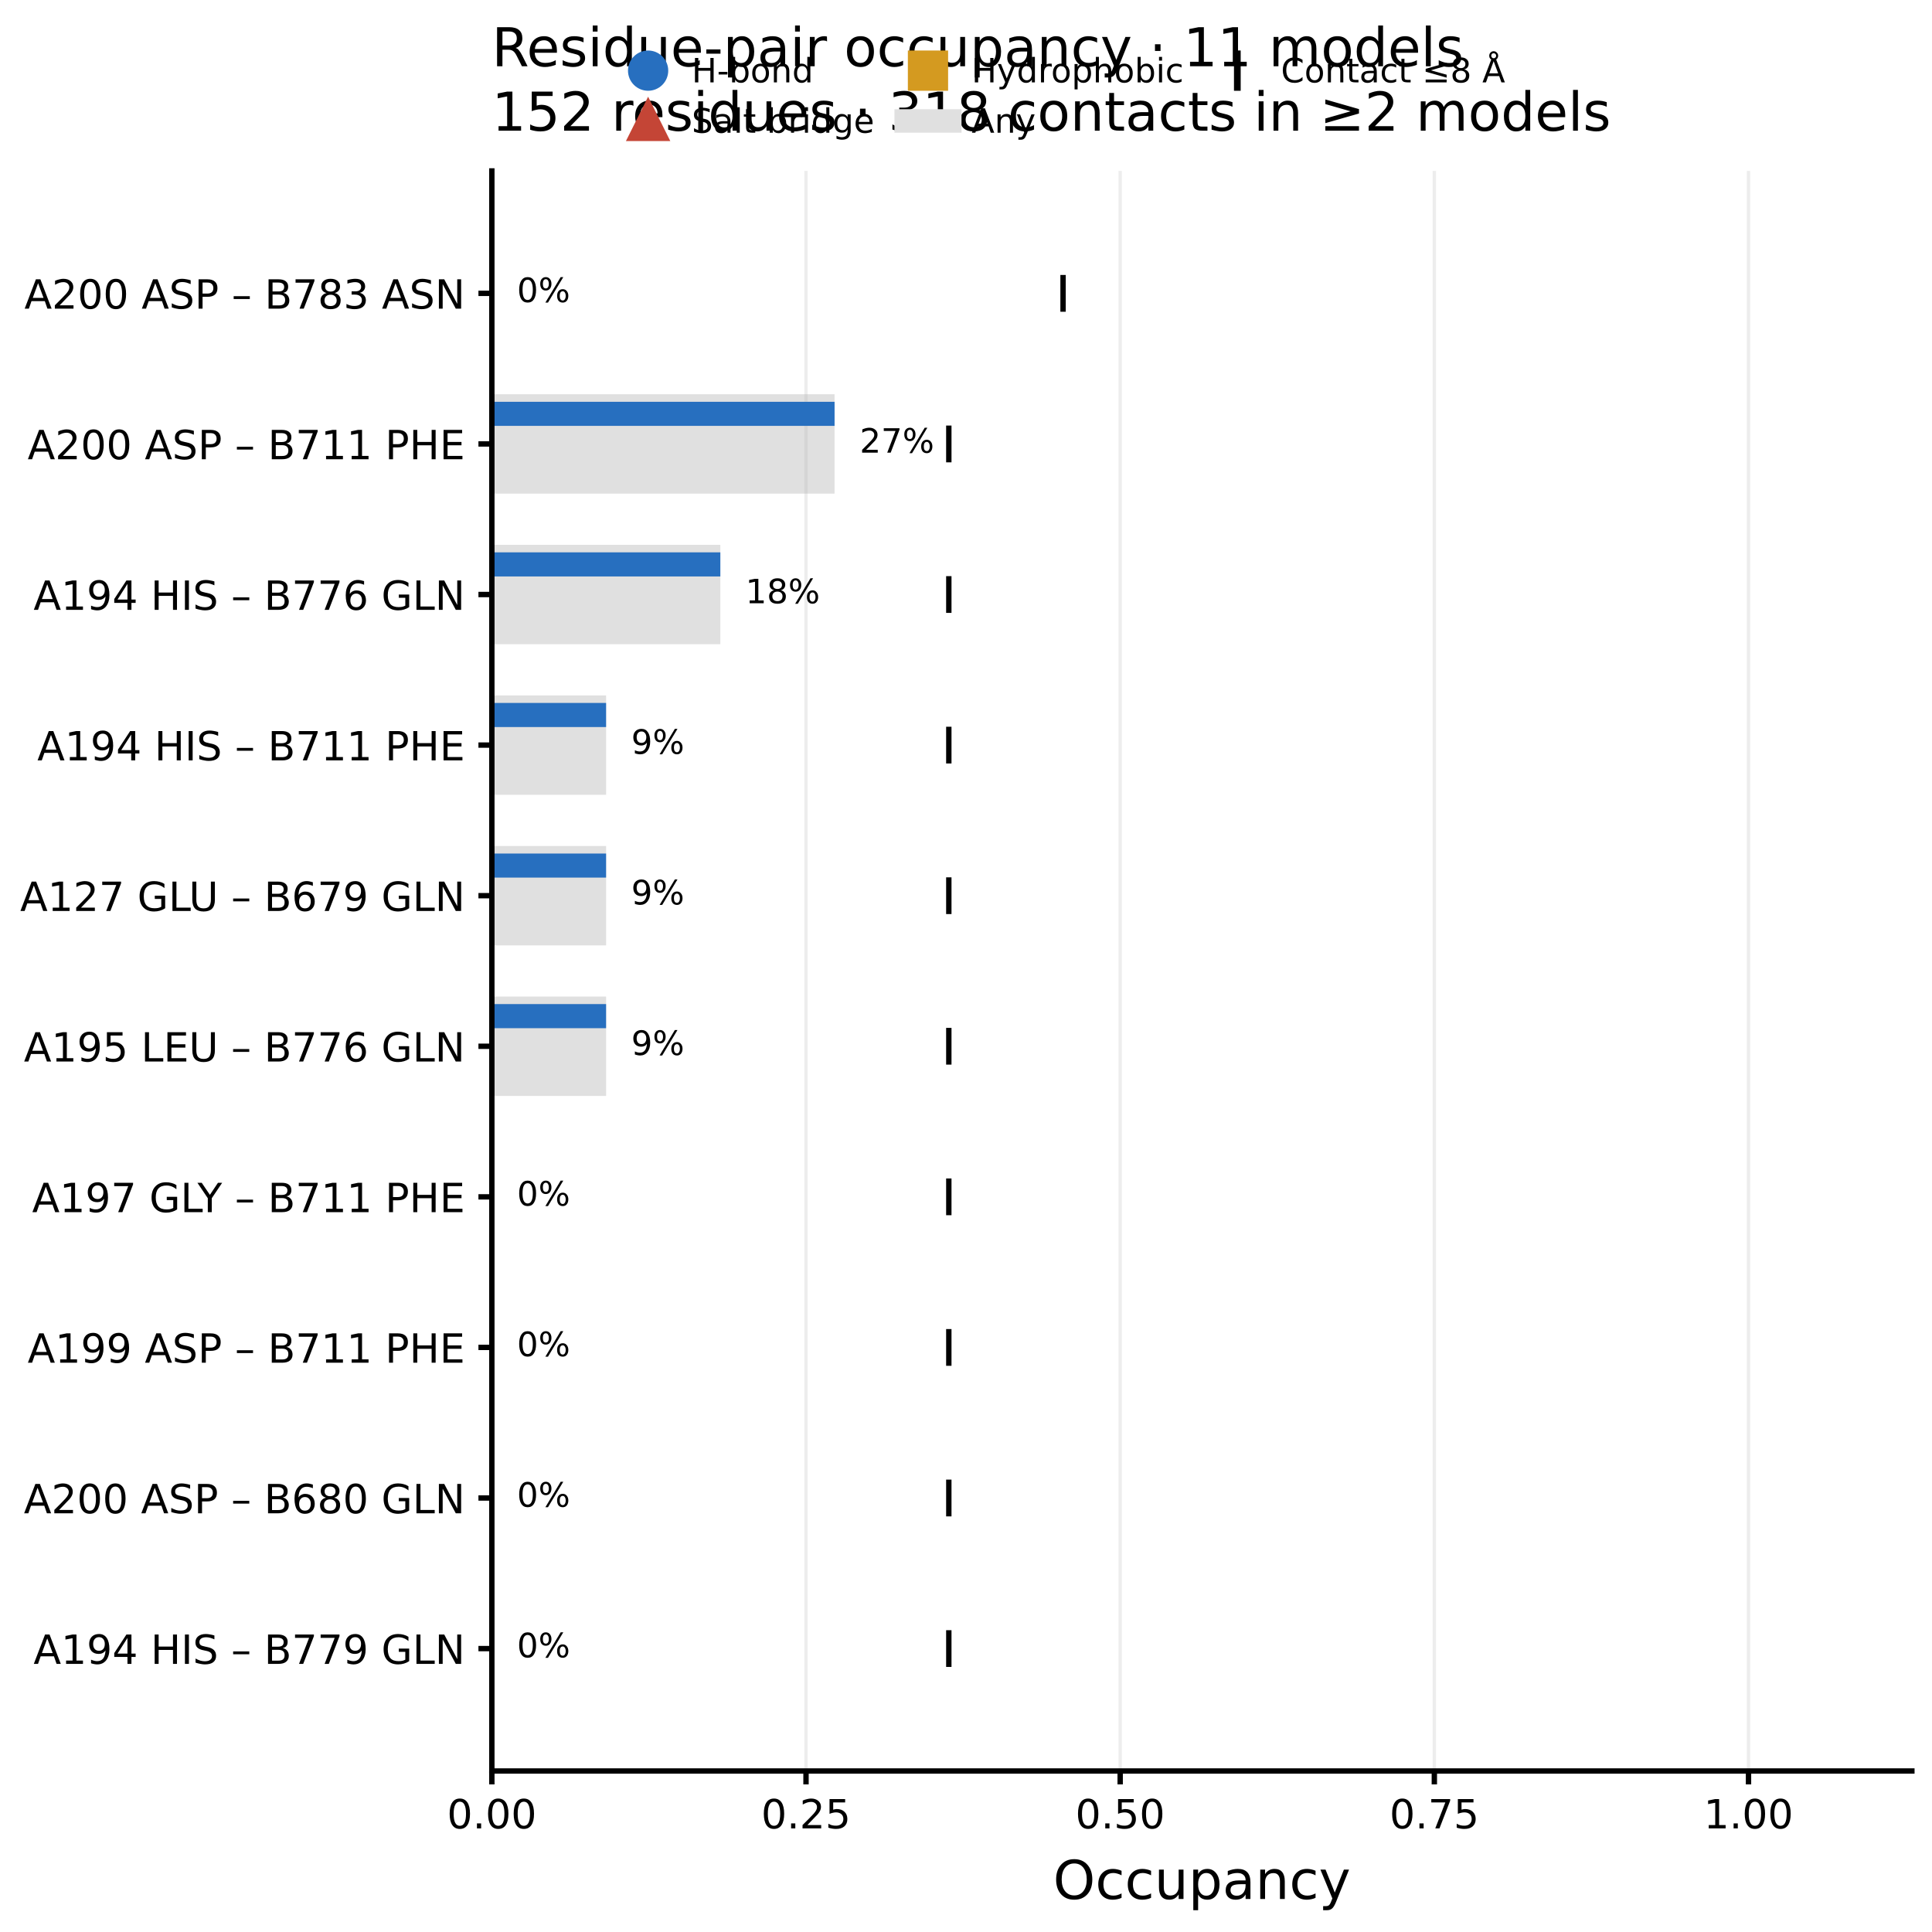
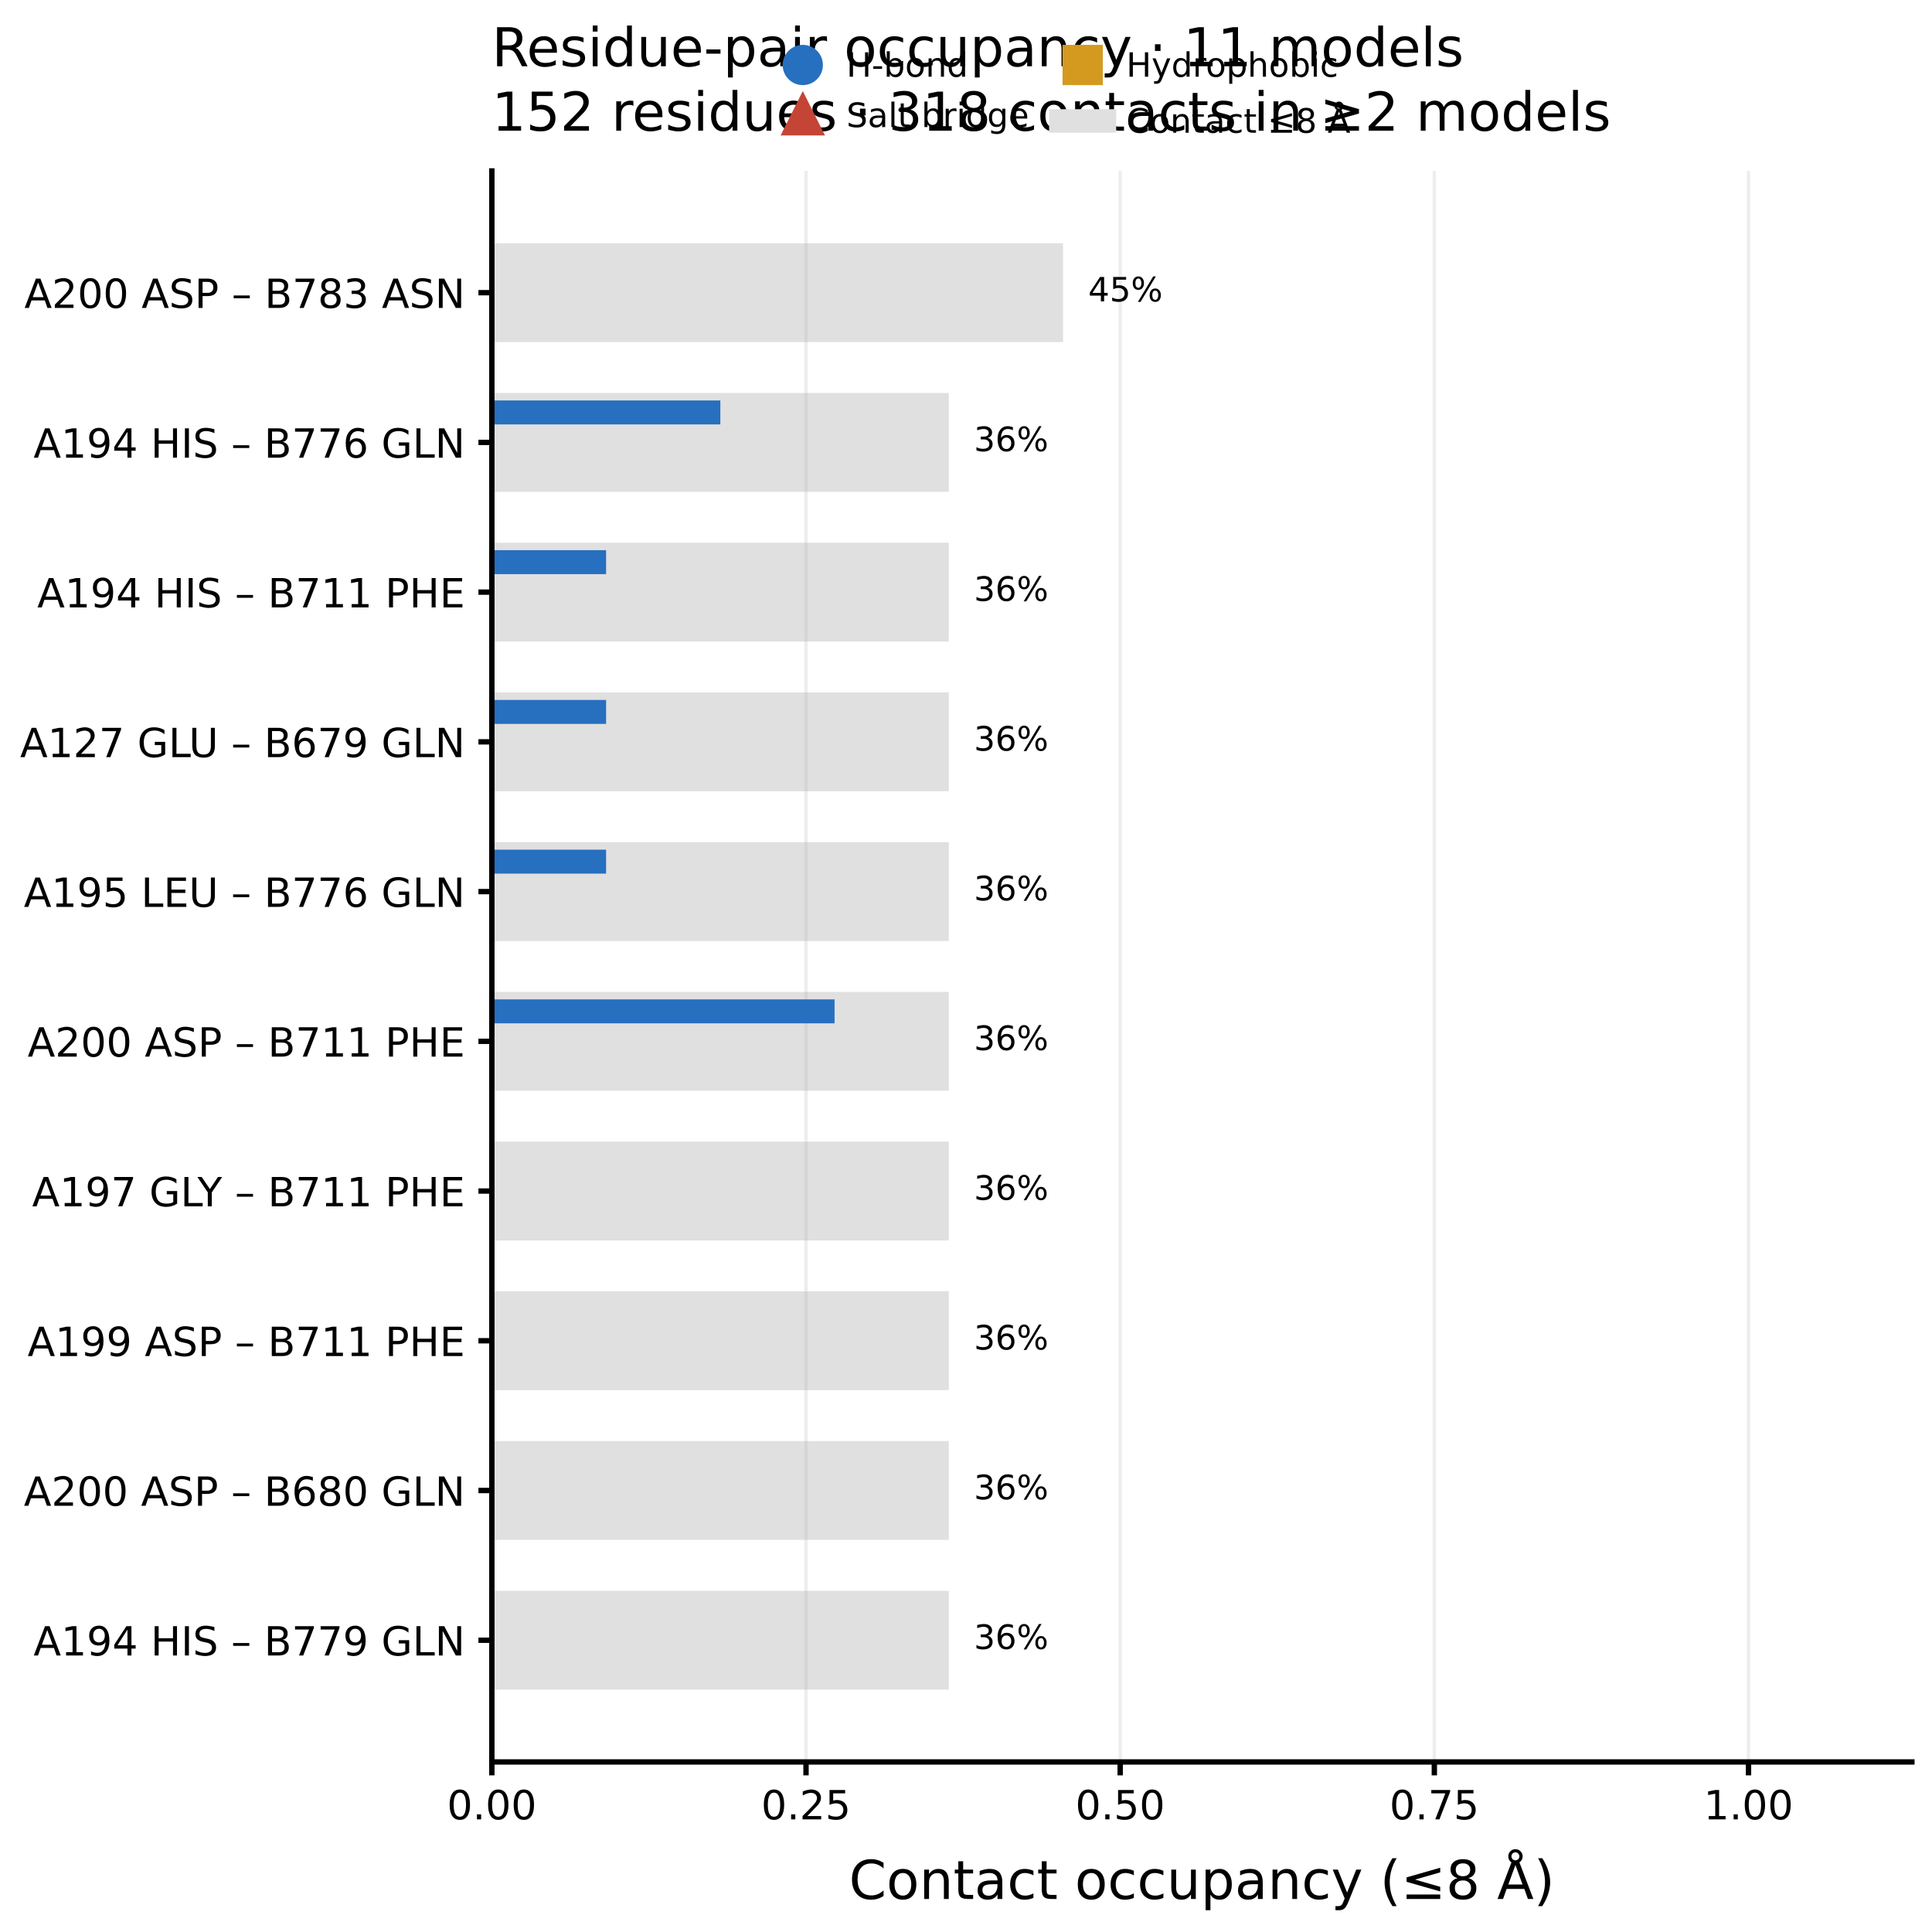
<svg xmlns="http://www.w3.org/2000/svg" xmlns:xlink="http://www.w3.org/1999/xlink" width="288pt" height="288pt" viewBox="0 0 288 288" version="1.1">
  <defs>
    <style type="text/css">*{stroke-linejoin: round; stroke-linecap: butt}</style>
  </defs>
  <g id="figure_1">
    <g id="patch_1">
      <path d="M 0 288  L 288 288  L 288 0  L 0 0  z " style="fill: #ffffff" />
    </g>
    <g id="axes_1">
      <g id="patch_2">
-         <path d="M 73.319 264  L 285 264  L 285 25.482  L 73.319 25.482  z " style="fill: #ffffff" />
+         <path d="M 73.319 262.652  L 285 262.652  L 285 25.482  L 73.319 25.482  z " style="fill: #ffffff" />
      </g>
      <g id="patch_3">
-         <path d="M 73.319 51.138  L 73.319 51.138  L 73.319 36.324  L 73.319 36.324  z " clip-path="url(#p9a4eb789ce)" style="fill: #e0e0e0" />
+         <path d="M 73.319 50.993  L 158.468 50.993  L 158.468 36.262  L 73.319 36.262  z " clip-path="url(#p95dd0f1b17)" style="fill: #e0e0e0" />
      </g>
      <g id="patch_4">
-         <path d="M 73.319 73.585  L 124.408 73.585  L 124.408 58.77  L 73.319 58.77  z " clip-path="url(#p9a4eb789ce)" style="fill: #e0e0e0" />
+         <path d="M 73.319 73.313  L 141.438 73.313  L 141.438 58.582  L 73.319 58.582  z " clip-path="url(#p95dd0f1b17)" style="fill: #e0e0e0" />
      </g>
      <g id="patch_5">
-         <path d="M 73.319 96.032  L 107.379 96.032  L 107.379 81.217  L 73.319 81.217  z " clip-path="url(#p9a4eb789ce)" style="fill: #e0e0e0" />
+         <path d="M 73.319 95.633  L 141.438 95.633  L 141.438 80.902  L 73.319 80.902  z " clip-path="url(#p95dd0f1b17)" style="fill: #e0e0e0" />
      </g>
      <g id="patch_6">
-         <path d="M 73.319 118.478  L 90.349 118.478  L 90.349 103.664  L 73.319 103.664  z " clip-path="url(#p9a4eb789ce)" style="fill: #e0e0e0" />
+         <path d="M 73.319 117.953  L 141.438 117.953  L 141.438 103.222  L 73.319 103.222  z " clip-path="url(#p95dd0f1b17)" style="fill: #e0e0e0" />
      </g>
      <g id="patch_7">
-         <path d="M 73.319 140.925  L 90.349 140.925  L 90.349 126.11  L 73.319 126.11  z " clip-path="url(#p9a4eb789ce)" style="fill: #e0e0e0" />
+         <path d="M 73.319 140.272  L 141.438 140.272  L 141.438 125.541  L 73.319 125.541  z " clip-path="url(#p95dd0f1b17)" style="fill: #e0e0e0" />
      </g>
      <g id="patch_8">
-         <path d="M 73.319 163.372  L 90.349 163.372  L 90.349 148.557  L 73.319 148.557  z " clip-path="url(#p9a4eb789ce)" style="fill: #e0e0e0" />
+         <path d="M 73.319 162.592  L 141.438 162.592  L 141.438 147.861  L 73.319 147.861  z " clip-path="url(#p95dd0f1b17)" style="fill: #e0e0e0" />
      </g>
      <g id="patch_9">
-         <path d="M 73.319 185.818  L 73.319 185.818  L 73.319 171.003  L 73.319 171.003  z " clip-path="url(#p9a4eb789ce)" style="fill: #e0e0e0" />
+         <path d="M 73.319 184.912  L 141.438 184.912  L 141.438 170.181  L 73.319 170.181  z " clip-path="url(#p95dd0f1b17)" style="fill: #e0e0e0" />
      </g>
      <g id="patch_10">
-         <path d="M 73.319 208.265  L 73.319 208.265  L 73.319 193.45  L 73.319 193.45  z " clip-path="url(#p9a4eb789ce)" style="fill: #e0e0e0" />
+         <path d="M 73.319 207.232  L 141.438 207.232  L 141.438 192.501  L 73.319 192.501  z " clip-path="url(#p95dd0f1b17)" style="fill: #e0e0e0" />
      </g>
      <g id="patch_11">
-         <path d="M 73.319 230.711  L 73.319 230.711  L 73.319 215.897  L 73.319 215.897  z " clip-path="url(#p9a4eb789ce)" style="fill: #e0e0e0" />
+         <path d="M 73.319 229.551  L 141.438 229.551  L 141.438 214.82  L 73.319 214.82  z " clip-path="url(#p95dd0f1b17)" style="fill: #e0e0e0" />
      </g>
      <g id="patch_12">
-         <path d="M 73.319 253.158  L 73.319 253.158  L 73.319 238.343  L 73.319 238.343  z " clip-path="url(#p9a4eb789ce)" style="fill: #e0e0e0" />
+         <path d="M 73.319 251.871  L 141.438 251.871  L 141.438 237.14  L 73.319 237.14  z " clip-path="url(#p95dd0f1b17)" style="fill: #e0e0e0" />
      </g>
      <g id="matplotlib.axis_1">
        <g id="xtick_1">
          <g id="line2d_1">
-             <path d="M 73.319 264  L 73.319 25.482  " clip-path="url(#p9a4eb789ce)" style="fill: none; stroke: #b0b0b0; stroke-opacity: 0.22; stroke-width: 0.5; stroke-linecap: square" />
+             <path d="M 73.319 262.652  L 73.319 25.482  " clip-path="url(#p95dd0f1b17)" style="fill: none; stroke: #b0b0b0; stroke-opacity: 0.22; stroke-width: 0.5; stroke-linecap: square" />
          </g>
          <g id="line2d_2">
            <defs>
-               <path id="m8fbc61b881" d="M 0 0  L 0 2  " style="stroke: #000000; stroke-width: 0.8" />
+               <path id="m32a4953b70" d="M 0 0  L 0 2  " style="stroke: #000000; stroke-width: 0.8" />
            </defs>
            <g>
-               <use xlink:href="#m8fbc61b881" x="73.319" y="264" style="stroke: #000000; stroke-width: 0.8" />
+               <use xlink:href="#m32a4953b70" x="73.319" y="262.652" style="stroke: #000000; stroke-width: 0.8" />
            </g>
          </g>
          <g id="text_1">
-             <text style="font-size: 6px; font-family: 'DejaVu Sans', 'Bitstream Vera Sans', 'Computer Modern Sans Serif', 'Lucida Grande', 'Verdana', 'Geneva', 'Lucid', 'Arial', 'Helvetica', 'Avant Garde', sans-serif; text-anchor: middle" x="73.319" y="272.558" transform="rotate(-0 73.31899 272.5584)">0.00</text>
+             <text style="font-size: 6px; font-family: 'DejaVu Sans', 'Bitstream Vera Sans', 'Computer Modern Sans Serif', 'Lucida Grande', 'Verdana', 'Geneva', 'Lucid', 'Arial', 'Helvetica', 'Avant Garde', sans-serif; text-anchor: middle" x="73.319" y="271.21" transform="rotate(-0 73.31899 271.2102)">0.00</text>
          </g>
        </g>
        <g id="xtick_2">
          <g id="line2d_3">
-             <path d="M 120.151 264  L 120.151 25.482  " clip-path="url(#p9a4eb789ce)" style="fill: none; stroke: #b0b0b0; stroke-opacity: 0.22; stroke-width: 0.5; stroke-linecap: square" />
+             <path d="M 120.151 262.652  L 120.151 25.482  " clip-path="url(#p95dd0f1b17)" style="fill: none; stroke: #b0b0b0; stroke-opacity: 0.22; stroke-width: 0.5; stroke-linecap: square" />
          </g>
          <g id="line2d_4">
            <g>
-               <use xlink:href="#m8fbc61b881" x="120.151" y="264" style="stroke: #000000; stroke-width: 0.8" />
+               <use xlink:href="#m32a4953b70" x="120.151" y="262.652" style="stroke: #000000; stroke-width: 0.8" />
            </g>
          </g>
          <g id="text_2">
-             <text style="font-size: 6px; font-family: 'DejaVu Sans', 'Bitstream Vera Sans', 'Computer Modern Sans Serif', 'Lucida Grande', 'Verdana', 'Geneva', 'Lucid', 'Arial', 'Helvetica', 'Avant Garde', sans-serif; text-anchor: middle" x="120.151" y="272.558" transform="rotate(-0 120.151 272.5584)">0.25</text>
+             <text style="font-size: 6px; font-family: 'DejaVu Sans', 'Bitstream Vera Sans', 'Computer Modern Sans Serif', 'Lucida Grande', 'Verdana', 'Geneva', 'Lucid', 'Arial', 'Helvetica', 'Avant Garde', sans-serif; text-anchor: middle" x="120.151" y="271.21" transform="rotate(-0 120.151 271.2102)">0.25</text>
          </g>
        </g>
        <g id="xtick_3">
          <g id="line2d_5">
-             <path d="M 166.983 264  L 166.983 25.482  " clip-path="url(#p9a4eb789ce)" style="fill: none; stroke: #b0b0b0; stroke-opacity: 0.22; stroke-width: 0.5; stroke-linecap: square" />
+             <path d="M 166.983 262.652  L 166.983 25.482  " clip-path="url(#p95dd0f1b17)" style="fill: none; stroke: #b0b0b0; stroke-opacity: 0.22; stroke-width: 0.5; stroke-linecap: square" />
          </g>
          <g id="line2d_6">
            <g>
-               <use xlink:href="#m8fbc61b881" x="166.983" y="264" style="stroke: #000000; stroke-width: 0.8" />
+               <use xlink:href="#m32a4953b70" x="166.983" y="262.652" style="stroke: #000000; stroke-width: 0.8" />
            </g>
          </g>
          <g id="text_3">
-             <text style="font-size: 6px; font-family: 'DejaVu Sans', 'Bitstream Vera Sans', 'Computer Modern Sans Serif', 'Lucida Grande', 'Verdana', 'Geneva', 'Lucid', 'Arial', 'Helvetica', 'Avant Garde', sans-serif; text-anchor: middle" x="166.983" y="272.558" transform="rotate(-0 166.983 272.5584)">0.50</text>
+             <text style="font-size: 6px; font-family: 'DejaVu Sans', 'Bitstream Vera Sans', 'Computer Modern Sans Serif', 'Lucida Grande', 'Verdana', 'Geneva', 'Lucid', 'Arial', 'Helvetica', 'Avant Garde', sans-serif; text-anchor: middle" x="166.983" y="271.21" transform="rotate(-0 166.983 271.2102)">0.50</text>
          </g>
        </g>
        <g id="xtick_4">
          <g id="line2d_7">
-             <path d="M 213.815 264  L 213.815 25.482  " clip-path="url(#p9a4eb789ce)" style="fill: none; stroke: #b0b0b0; stroke-opacity: 0.22; stroke-width: 0.5; stroke-linecap: square" />
+             <path d="M 213.815 262.652  L 213.815 25.482  " clip-path="url(#p95dd0f1b17)" style="fill: none; stroke: #b0b0b0; stroke-opacity: 0.22; stroke-width: 0.5; stroke-linecap: square" />
          </g>
          <g id="line2d_8">
            <g>
-               <use xlink:href="#m8fbc61b881" x="213.815" y="264" style="stroke: #000000; stroke-width: 0.8" />
+               <use xlink:href="#m32a4953b70" x="213.815" y="262.652" style="stroke: #000000; stroke-width: 0.8" />
            </g>
          </g>
          <g id="text_4">
-             <text style="font-size: 6px; font-family: 'DejaVu Sans', 'Bitstream Vera Sans', 'Computer Modern Sans Serif', 'Lucida Grande', 'Verdana', 'Geneva', 'Lucid', 'Arial', 'Helvetica', 'Avant Garde', sans-serif; text-anchor: middle" x="213.815" y="272.558" transform="rotate(-0 213.8151 272.5584)">0.75</text>
+             <text style="font-size: 6px; font-family: 'DejaVu Sans', 'Bitstream Vera Sans', 'Computer Modern Sans Serif', 'Lucida Grande', 'Verdana', 'Geneva', 'Lucid', 'Arial', 'Helvetica', 'Avant Garde', sans-serif; text-anchor: middle" x="213.815" y="271.21" transform="rotate(-0 213.8151 271.2102)">0.75</text>
          </g>
        </g>
        <g id="xtick_5">
          <g id="line2d_9">
-             <path d="M 260.647 264  L 260.647 25.482  " clip-path="url(#p9a4eb789ce)" style="fill: none; stroke: #b0b0b0; stroke-opacity: 0.22; stroke-width: 0.5; stroke-linecap: square" />
+             <path d="M 260.647 262.652  L 260.647 25.482  " clip-path="url(#p95dd0f1b17)" style="fill: none; stroke: #b0b0b0; stroke-opacity: 0.22; stroke-width: 0.5; stroke-linecap: square" />
          </g>
          <g id="line2d_10">
            <g>
-               <use xlink:href="#m8fbc61b881" x="260.647" y="264" style="stroke: #000000; stroke-width: 0.8" />
+               <use xlink:href="#m32a4953b70" x="260.647" y="262.652" style="stroke: #000000; stroke-width: 0.8" />
            </g>
          </g>
          <g id="text_5">
-             <text style="font-size: 6px; font-family: 'DejaVu Sans', 'Bitstream Vera Sans', 'Computer Modern Sans Serif', 'Lucida Grande', 'Verdana', 'Geneva', 'Lucid', 'Arial', 'Helvetica', 'Avant Garde', sans-serif; text-anchor: middle" x="260.647" y="272.558" transform="rotate(-0 260.6471 272.5584)">1.00</text>
+             <text style="font-size: 6px; font-family: 'DejaVu Sans', 'Bitstream Vera Sans', 'Computer Modern Sans Serif', 'Lucida Grande', 'Verdana', 'Geneva', 'Lucid', 'Arial', 'Helvetica', 'Avant Garde', sans-serif; text-anchor: middle" x="260.647" y="271.21" transform="rotate(-0 260.6471 271.2102)">1.00</text>
          </g>
        </g>
        <g id="text_6">
-           <text style="font-size: 8px; font-family: 'DejaVu Sans', 'Bitstream Vera Sans', 'Computer Modern Sans Serif', 'Lucida Grande', 'Verdana', 'Geneva', 'Lucid', 'Arial', 'Helvetica', 'Avant Garde', sans-serif; text-anchor: middle" x="179.159" y="283.078" transform="rotate(-0 179.1594 283.0779)">Occupancy</text>
+           <text style="font-size: 8px; font-family: 'DejaVu Sans', 'Bitstream Vera Sans', 'Computer Modern Sans Serif', 'Lucida Grande', 'Verdana', 'Geneva', 'Lucid', 'Arial', 'Helvetica', 'Avant Garde', sans-serif; text-anchor: middle" x="179.159" y="283.078" transform="rotate(-0 179.1594 283.0779)">Contact occupancy (≤8 Å)</text>
        </g>
      </g>
      <g id="matplotlib.axis_2">
        <g id="ytick_1">
          <g id="line2d_11">
            <defs>
-               <path id="mbfbb982f27" d="M 0 0  L -2 0  " style="stroke: #000000; stroke-width: 0.8" />
+               <path id="m785c0ede48" d="M 0 0  L -2 0  " style="stroke: #000000; stroke-width: 0.8" />
            </defs>
            <g>
-               <use xlink:href="#mbfbb982f27" x="73.319" y="43.731" style="stroke: #000000; stroke-width: 0.8" />
+               <use xlink:href="#m785c0ede48" x="73.319" y="43.628" style="stroke: #000000; stroke-width: 0.8" />
            </g>
          </g>
          <g id="text_7">
-             <text style="font-size: 6px; font-family: 'DejaVu Sans', 'Bitstream Vera Sans', 'Computer Modern Sans Serif', 'Lucida Grande', 'Verdana', 'Geneva', 'Lucid', 'Arial', 'Helvetica', 'Avant Garde', sans-serif; text-anchor: end" x="69.319" y="46.01" transform="rotate(-0 69.31899 46.01036)">A200 ASP – B783 ASN</text>
+             <text style="font-size: 6px; font-family: 'DejaVu Sans', 'Bitstream Vera Sans', 'Computer Modern Sans Serif', 'Lucida Grande', 'Verdana', 'Geneva', 'Lucid', 'Arial', 'Helvetica', 'Avant Garde', sans-serif; text-anchor: end" x="69.319" y="45.907" transform="rotate(-0 69.31899 45.90721)">A200 ASP – B783 ASN</text>
          </g>
        </g>
        <g id="ytick_2">
          <g id="line2d_12">
            <g>
-               <use xlink:href="#mbfbb982f27" x="73.319" y="66.178" style="stroke: #000000; stroke-width: 0.8" />
+               <use xlink:href="#m785c0ede48" x="73.319" y="65.948" style="stroke: #000000; stroke-width: 0.8" />
            </g>
          </g>
          <g id="text_8">
-             <text style="font-size: 6px; font-family: 'DejaVu Sans', 'Bitstream Vera Sans', 'Computer Modern Sans Serif', 'Lucida Grande', 'Verdana', 'Geneva', 'Lucid', 'Arial', 'Helvetica', 'Avant Garde', sans-serif; text-anchor: end" x="69.319" y="68.457" transform="rotate(-0 69.31899 68.45698)">A200 ASP – B711 PHE</text>
+             <text style="font-size: 6px; font-family: 'DejaVu Sans', 'Bitstream Vera Sans', 'Computer Modern Sans Serif', 'Lucida Grande', 'Verdana', 'Geneva', 'Lucid', 'Arial', 'Helvetica', 'Avant Garde', sans-serif; text-anchor: end" x="69.319" y="68.227" transform="rotate(-0 69.31899 68.22697)">A194 HIS – B776 GLN</text>
          </g>
        </g>
        <g id="ytick_3">
          <g id="line2d_13">
            <g>
-               <use xlink:href="#mbfbb982f27" x="73.319" y="88.624" style="stroke: #000000; stroke-width: 0.8" />
+               <use xlink:href="#m785c0ede48" x="73.319" y="88.267" style="stroke: #000000; stroke-width: 0.8" />
            </g>
          </g>
          <g id="text_9">
-             <text style="font-size: 6px; font-family: 'DejaVu Sans', 'Bitstream Vera Sans', 'Computer Modern Sans Serif', 'Lucida Grande', 'Verdana', 'Geneva', 'Lucid', 'Arial', 'Helvetica', 'Avant Garde', sans-serif; text-anchor: end" x="69.319" y="90.904" transform="rotate(-0 69.31899 90.9036)">A194 HIS – B776 GLN</text>
+             <text style="font-size: 6px; font-family: 'DejaVu Sans', 'Bitstream Vera Sans', 'Computer Modern Sans Serif', 'Lucida Grande', 'Verdana', 'Geneva', 'Lucid', 'Arial', 'Helvetica', 'Avant Garde', sans-serif; text-anchor: end" x="69.319" y="90.547" transform="rotate(-0 69.31899 90.54672)">A194 HIS – B711 PHE</text>
          </g>
        </g>
        <g id="ytick_4">
          <g id="line2d_14">
            <g>
-               <use xlink:href="#mbfbb982f27" x="73.319" y="111.071" style="stroke: #000000; stroke-width: 0.8" />
+               <use xlink:href="#m785c0ede48" x="73.319" y="110.587" style="stroke: #000000; stroke-width: 0.8" />
            </g>
          </g>
          <g id="text_10">
-             <text style="font-size: 6px; font-family: 'DejaVu Sans', 'Bitstream Vera Sans', 'Computer Modern Sans Serif', 'Lucida Grande', 'Verdana', 'Geneva', 'Lucid', 'Arial', 'Helvetica', 'Avant Garde', sans-serif; text-anchor: end" x="69.319" y="113.35" transform="rotate(-0 69.31899 113.3502)">A194 HIS – B711 PHE</text>
+             <text style="font-size: 6px; font-family: 'DejaVu Sans', 'Bitstream Vera Sans', 'Computer Modern Sans Serif', 'Lucida Grande', 'Verdana', 'Geneva', 'Lucid', 'Arial', 'Helvetica', 'Avant Garde', sans-serif; text-anchor: end" x="69.319" y="112.866" transform="rotate(-0 69.31899 112.8665)">A127 GLU – B679 GLN</text>
          </g>
        </g>
        <g id="ytick_5">
          <g id="line2d_15">
            <g>
-               <use xlink:href="#mbfbb982f27" x="73.319" y="133.518" style="stroke: #000000; stroke-width: 0.8" />
+               <use xlink:href="#m785c0ede48" x="73.319" y="132.907" style="stroke: #000000; stroke-width: 0.8" />
            </g>
          </g>
          <g id="text_11">
-             <text style="font-size: 6px; font-family: 'DejaVu Sans', 'Bitstream Vera Sans', 'Computer Modern Sans Serif', 'Lucida Grande', 'Verdana', 'Geneva', 'Lucid', 'Arial', 'Helvetica', 'Avant Garde', sans-serif; text-anchor: end" x="69.319" y="135.797" transform="rotate(-0 69.31899 135.7968)">A127 GLU – B679 GLN</text>
+             <text style="font-size: 6px; font-family: 'DejaVu Sans', 'Bitstream Vera Sans', 'Computer Modern Sans Serif', 'Lucida Grande', 'Verdana', 'Geneva', 'Lucid', 'Arial', 'Helvetica', 'Avant Garde', sans-serif; text-anchor: end" x="69.319" y="135.186" transform="rotate(-0 69.31899 135.1862)">A195 LEU – B776 GLN</text>
          </g>
        </g>
        <g id="ytick_6">
          <g id="line2d_16">
            <g>
-               <use xlink:href="#mbfbb982f27" x="73.319" y="155.964" style="stroke: #000000; stroke-width: 0.8" />
+               <use xlink:href="#m785c0ede48" x="73.319" y="155.227" style="stroke: #000000; stroke-width: 0.8" />
            </g>
          </g>
          <g id="text_12">
-             <text style="font-size: 6px; font-family: 'DejaVu Sans', 'Bitstream Vera Sans', 'Computer Modern Sans Serif', 'Lucida Grande', 'Verdana', 'Geneva', 'Lucid', 'Arial', 'Helvetica', 'Avant Garde', sans-serif; text-anchor: end" x="69.319" y="158.243" transform="rotate(-0 69.31899 158.2435)">A195 LEU – B776 GLN</text>
+             <text style="font-size: 6px; font-family: 'DejaVu Sans', 'Bitstream Vera Sans', 'Computer Modern Sans Serif', 'Lucida Grande', 'Verdana', 'Geneva', 'Lucid', 'Arial', 'Helvetica', 'Avant Garde', sans-serif; text-anchor: end" x="69.319" y="157.506" transform="rotate(-0 69.31899 157.506)">A200 ASP – B711 PHE</text>
          </g>
        </g>
        <g id="ytick_7">
          <g id="line2d_17">
            <g>
-               <use xlink:href="#mbfbb982f27" x="73.319" y="178.411" style="stroke: #000000; stroke-width: 0.8" />
+               <use xlink:href="#m785c0ede48" x="73.319" y="177.546" style="stroke: #000000; stroke-width: 0.8" />
            </g>
          </g>
          <g id="text_13">
-             <text style="font-size: 6px; font-family: 'DejaVu Sans', 'Bitstream Vera Sans', 'Computer Modern Sans Serif', 'Lucida Grande', 'Verdana', 'Geneva', 'Lucid', 'Arial', 'Helvetica', 'Avant Garde', sans-serif; text-anchor: end" x="69.319" y="180.69" transform="rotate(-0 69.31899 180.6901)">A197 GLY – B711 PHE</text>
+             <text style="font-size: 6px; font-family: 'DejaVu Sans', 'Bitstream Vera Sans', 'Computer Modern Sans Serif', 'Lucida Grande', 'Verdana', 'Geneva', 'Lucid', 'Arial', 'Helvetica', 'Avant Garde', sans-serif; text-anchor: end" x="69.319" y="179.826" transform="rotate(-0 69.31899 179.8257)">A197 GLY – B711 PHE</text>
          </g>
        </g>
        <g id="ytick_8">
          <g id="line2d_18">
            <g>
-               <use xlink:href="#mbfbb982f27" x="73.319" y="200.857" style="stroke: #000000; stroke-width: 0.8" />
+               <use xlink:href="#m785c0ede48" x="73.319" y="199.866" style="stroke: #000000; stroke-width: 0.8" />
            </g>
          </g>
          <g id="text_14">
-             <text style="font-size: 6px; font-family: 'DejaVu Sans', 'Bitstream Vera Sans', 'Computer Modern Sans Serif', 'Lucida Grande', 'Verdana', 'Geneva', 'Lucid', 'Arial', 'Helvetica', 'Avant Garde', sans-serif; text-anchor: end" x="69.319" y="203.137" transform="rotate(-0 69.31899 203.1367)">A199 ASP – B711 PHE</text>
+             <text style="font-size: 6px; font-family: 'DejaVu Sans', 'Bitstream Vera Sans', 'Computer Modern Sans Serif', 'Lucida Grande', 'Verdana', 'Geneva', 'Lucid', 'Arial', 'Helvetica', 'Avant Garde', sans-serif; text-anchor: end" x="69.319" y="202.145" transform="rotate(-0 69.31899 202.1455)">A199 ASP – B711 PHE</text>
          </g>
        </g>
        <g id="ytick_9">
          <g id="line2d_19">
            <g>
-               <use xlink:href="#mbfbb982f27" x="73.319" y="223.304" style="stroke: #000000; stroke-width: 0.8" />
+               <use xlink:href="#m785c0ede48" x="73.319" y="222.186" style="stroke: #000000; stroke-width: 0.8" />
            </g>
          </g>
          <g id="text_15">
-             <text style="font-size: 6px; font-family: 'DejaVu Sans', 'Bitstream Vera Sans', 'Computer Modern Sans Serif', 'Lucida Grande', 'Verdana', 'Geneva', 'Lucid', 'Arial', 'Helvetica', 'Avant Garde', sans-serif; text-anchor: end" x="69.319" y="225.583" transform="rotate(-0 69.31899 225.5833)">A200 ASP – B680 GLN</text>
+             <text style="font-size: 6px; font-family: 'DejaVu Sans', 'Bitstream Vera Sans', 'Computer Modern Sans Serif', 'Lucida Grande', 'Verdana', 'Geneva', 'Lucid', 'Arial', 'Helvetica', 'Avant Garde', sans-serif; text-anchor: end" x="69.319" y="224.465" transform="rotate(-0 69.31899 224.4652)">A200 ASP – B680 GLN</text>
          </g>
        </g>
        <g id="ytick_10">
          <g id="line2d_20">
            <g>
-               <use xlink:href="#mbfbb982f27" x="73.319" y="245.751" style="stroke: #000000; stroke-width: 0.8" />
+               <use xlink:href="#m785c0ede48" x="73.319" y="244.506" style="stroke: #000000; stroke-width: 0.8" />
            </g>
          </g>
          <g id="text_16">
-             <text style="font-size: 6px; font-family: 'DejaVu Sans', 'Bitstream Vera Sans', 'Computer Modern Sans Serif', 'Lucida Grande', 'Verdana', 'Geneva', 'Lucid', 'Arial', 'Helvetica', 'Avant Garde', sans-serif; text-anchor: end" x="69.319" y="248.03" transform="rotate(-0 69.31899 248.03)">A194 HIS – B779 GLN</text>
+             <text style="font-size: 6px; font-family: 'DejaVu Sans', 'Bitstream Vera Sans', 'Computer Modern Sans Serif', 'Lucida Grande', 'Verdana', 'Geneva', 'Lucid', 'Arial', 'Helvetica', 'Avant Garde', sans-serif; text-anchor: end" x="69.319" y="246.785" transform="rotate(-0 69.31899 246.785)">A194 HIS – B779 GLN</text>
          </g>
        </g>
      </g>
      <g id="patch_13">
-         <path d="M 73.319 63.484  L 124.408 63.484  L 124.408 59.893  L 73.319 59.893  z " clip-path="url(#p9a4eb789ce)" style="fill: #276fbf" />
+         <path d="M 73.319 63.269  L 107.379 63.269  L 107.379 59.698  L 73.319 59.698  z " clip-path="url(#p95dd0f1b17)" style="fill: #276fbf" />
      </g>
      <g id="patch_14">
-         <path d="M 73.319 85.931  L 107.379 85.931  L 107.379 82.339  L 73.319 82.339  z " clip-path="url(#p9a4eb789ce)" style="fill: #276fbf" />
+         <path d="M 73.319 85.589  L 90.349 85.589  L 90.349 82.018  L 73.319 82.018  z " clip-path="url(#p95dd0f1b17)" style="fill: #276fbf" />
      </g>
      <g id="patch_15">
-         <path d="M 73.319 108.377  L 90.349 108.377  L 90.349 104.786  L 73.319 104.786  z " clip-path="url(#p9a4eb789ce)" style="fill: #276fbf" />
+         <path d="M 73.319 107.909  L 90.349 107.909  L 90.349 104.338  L 73.319 104.338  z " clip-path="url(#p95dd0f1b17)" style="fill: #276fbf" />
      </g>
      <g id="patch_16">
-         <path d="M 73.319 130.824  L 90.349 130.824  L 90.349 127.232  L 73.319 127.232  z " clip-path="url(#p9a4eb789ce)" style="fill: #276fbf" />
+         <path d="M 73.319 130.229  L 90.349 130.229  L 90.349 126.657  L 73.319 126.657  z " clip-path="url(#p95dd0f1b17)" style="fill: #276fbf" />
      </g>
      <g id="patch_17">
-         <path d="M 73.319 153.271  L 90.349 153.271  L 90.349 149.679  L 73.319 149.679  z " clip-path="url(#p9a4eb789ce)" style="fill: #276fbf" />
+         <path d="M 73.319 152.548  L 124.408 152.548  L 124.408 148.977  L 73.319 148.977  z " clip-path="url(#p95dd0f1b17)" style="fill: #276fbf" />
      </g>
      <g id="patch_18">
-         <path d="M 73.319 264  L 73.319 25.482  " style="fill: none; stroke: #000000; stroke-width: 0.8; stroke-linejoin: miter; stroke-linecap: square" />
+         <path d="M 73.319 262.652  L 73.319 25.482  " style="fill: none; stroke: #000000; stroke-width: 0.8; stroke-linejoin: miter; stroke-linecap: square" />
      </g>
      <g id="patch_19">
-         <path d="M 73.319 264  L 285 264  " style="fill: none; stroke: #000000; stroke-width: 0.8; stroke-linejoin: miter; stroke-linecap: square" />
-       </g>
-       <g id="PathCollection_1">
-         <defs>
-           <path id="m6f9758964a" d="M 0 2.739  L 0 -2.739  " style="stroke: #000000; stroke-width: 0.8" />
-         </defs>
-         <g clip-path="url(#p9a4eb789ce)">
-           <use xlink:href="#m6f9758964a" x="158.468" y="43.731" style="stroke: #000000; stroke-width: 0.8" />
-         </g>
+         <path d="M 73.319 262.652  L 285 262.652  " style="fill: none; stroke: #000000; stroke-width: 0.8; stroke-linejoin: miter; stroke-linecap: square" />
      </g>
      <g id="text_17">
-         <text style="font-size: 5px; font-family: 'DejaVu Sans', 'Bitstream Vera Sans', 'Computer Modern Sans Serif', 'Lucida Grande', 'Verdana', 'Geneva', 'Lucid', 'Arial', 'Helvetica', 'Avant Garde', sans-serif; text-anchor: start" x="77.066" y="45.03" transform="rotate(-0 77.06555 45.02989)">0%</text>
-       </g>
-       <g id="PathCollection_2">
-         <g clip-path="url(#p9a4eb789ce)">
-           <use xlink:href="#m6f9758964a" x="141.438" y="66.178" style="stroke: #000000; stroke-width: 0.8" />
-         </g>
+         <text style="font-size: 5px; font-family: 'DejaVu Sans', 'Bitstream Vera Sans', 'Computer Modern Sans Serif', 'Lucida Grande', 'Verdana', 'Geneva', 'Lucid', 'Arial', 'Helvetica', 'Avant Garde', sans-serif; text-anchor: start" x="162.215" y="44.927" transform="rotate(-0 162.2147 44.92674)">45%</text>
      </g>
      <g id="text_18">
-         <text style="font-size: 5px; font-family: 'DejaVu Sans', 'Bitstream Vera Sans', 'Computer Modern Sans Serif', 'Lucida Grande', 'Verdana', 'Geneva', 'Lucid', 'Arial', 'Helvetica', 'Avant Garde', sans-serif; text-anchor: start" x="128.155" y="67.477" transform="rotate(-0 128.155 67.47651)">27%</text>
-       </g>
-       <g id="PathCollection_3">
-         <g clip-path="url(#p9a4eb789ce)">
-           <use xlink:href="#m6f9758964a" x="141.438" y="88.624" style="stroke: #000000; stroke-width: 0.8" />
-         </g>
+         <text style="font-size: 5px; font-family: 'DejaVu Sans', 'Bitstream Vera Sans', 'Computer Modern Sans Serif', 'Lucida Grande', 'Verdana', 'Geneva', 'Lucid', 'Arial', 'Helvetica', 'Avant Garde', sans-serif; text-anchor: start" x="145.185" y="67.246" transform="rotate(-0 145.1849 67.2465)">36%</text>
      </g>
      <g id="text_19">
-         <text style="font-size: 5px; font-family: 'DejaVu Sans', 'Bitstream Vera Sans', 'Computer Modern Sans Serif', 'Lucida Grande', 'Verdana', 'Geneva', 'Lucid', 'Arial', 'Helvetica', 'Avant Garde', sans-serif; text-anchor: start" x="111.125" y="89.923" transform="rotate(-0 111.1252 89.92313)">18%</text>
-       </g>
-       <g id="PathCollection_4">
-         <g clip-path="url(#p9a4eb789ce)">
-           <use xlink:href="#m6f9758964a" x="141.438" y="111.071" style="stroke: #000000; stroke-width: 0.8" />
-         </g>
+         <text style="font-size: 5px; font-family: 'DejaVu Sans', 'Bitstream Vera Sans', 'Computer Modern Sans Serif', 'Lucida Grande', 'Verdana', 'Geneva', 'Lucid', 'Arial', 'Helvetica', 'Avant Garde', sans-serif; text-anchor: start" x="145.185" y="89.566" transform="rotate(-0 145.1849 89.56625)">36%</text>
      </g>
      <g id="text_20">
-         <text style="font-size: 5px; font-family: 'DejaVu Sans', 'Bitstream Vera Sans', 'Computer Modern Sans Serif', 'Lucida Grande', 'Verdana', 'Geneva', 'Lucid', 'Arial', 'Helvetica', 'Avant Garde', sans-serif; text-anchor: start" x="94.095" y="112.37" transform="rotate(-0 94.09538 112.3698)">9%</text>
-       </g>
-       <g id="PathCollection_5">
-         <g clip-path="url(#p9a4eb789ce)">
-           <use xlink:href="#m6f9758964a" x="141.438" y="133.518" style="stroke: #000000; stroke-width: 0.8" />
-         </g>
+         <text style="font-size: 5px; font-family: 'DejaVu Sans', 'Bitstream Vera Sans', 'Computer Modern Sans Serif', 'Lucida Grande', 'Verdana', 'Geneva', 'Lucid', 'Arial', 'Helvetica', 'Avant Garde', sans-serif; text-anchor: start" x="145.185" y="111.886" transform="rotate(-0 145.1849 111.886)">36%</text>
      </g>
      <g id="text_21">
-         <text style="font-size: 5px; font-family: 'DejaVu Sans', 'Bitstream Vera Sans', 'Computer Modern Sans Serif', 'Lucida Grande', 'Verdana', 'Geneva', 'Lucid', 'Arial', 'Helvetica', 'Avant Garde', sans-serif; text-anchor: start" x="94.095" y="134.816" transform="rotate(-0 94.09538 134.8164)">9%</text>
-       </g>
-       <g id="PathCollection_6">
-         <g clip-path="url(#p9a4eb789ce)">
-           <use xlink:href="#m6f9758964a" x="141.438" y="155.964" style="stroke: #000000; stroke-width: 0.8" />
-         </g>
+         <text style="font-size: 5px; font-family: 'DejaVu Sans', 'Bitstream Vera Sans', 'Computer Modern Sans Serif', 'Lucida Grande', 'Verdana', 'Geneva', 'Lucid', 'Arial', 'Helvetica', 'Avant Garde', sans-serif; text-anchor: start" x="145.185" y="134.206" transform="rotate(-0 145.1849 134.2057)">36%</text>
      </g>
      <g id="text_22">
-         <text style="font-size: 5px; font-family: 'DejaVu Sans', 'Bitstream Vera Sans', 'Computer Modern Sans Serif', 'Lucida Grande', 'Verdana', 'Geneva', 'Lucid', 'Arial', 'Helvetica', 'Avant Garde', sans-serif; text-anchor: start" x="94.095" y="157.263" transform="rotate(-0 94.09538 157.263)">9%</text>
-       </g>
-       <g id="PathCollection_7">
-         <g clip-path="url(#p9a4eb789ce)">
-           <use xlink:href="#m6f9758964a" x="141.438" y="178.411" style="stroke: #000000; stroke-width: 0.8" />
-         </g>
+         <text style="font-size: 5px; font-family: 'DejaVu Sans', 'Bitstream Vera Sans', 'Computer Modern Sans Serif', 'Lucida Grande', 'Verdana', 'Geneva', 'Lucid', 'Arial', 'Helvetica', 'Avant Garde', sans-serif; text-anchor: start" x="145.185" y="156.526" transform="rotate(-0 145.1849 156.5255)">36%</text>
      </g>
      <g id="text_23">
-         <text style="font-size: 5px; font-family: 'DejaVu Sans', 'Bitstream Vera Sans', 'Computer Modern Sans Serif', 'Lucida Grande', 'Verdana', 'Geneva', 'Lucid', 'Arial', 'Helvetica', 'Avant Garde', sans-serif; text-anchor: start" x="77.066" y="179.71" transform="rotate(-0 77.06555 179.7096)">0%</text>
-       </g>
-       <g id="PathCollection_8">
-         <g clip-path="url(#p9a4eb789ce)">
-           <use xlink:href="#m6f9758964a" x="141.438" y="200.857" style="stroke: #000000; stroke-width: 0.8" />
-         </g>
+         <text style="font-size: 5px; font-family: 'DejaVu Sans', 'Bitstream Vera Sans', 'Computer Modern Sans Serif', 'Lucida Grande', 'Verdana', 'Geneva', 'Lucid', 'Arial', 'Helvetica', 'Avant Garde', sans-serif; text-anchor: start" x="145.185" y="178.845" transform="rotate(-0 145.1849 178.8453)">36%</text>
      </g>
      <g id="text_24">
-         <text style="font-size: 5px; font-family: 'DejaVu Sans', 'Bitstream Vera Sans', 'Computer Modern Sans Serif', 'Lucida Grande', 'Verdana', 'Geneva', 'Lucid', 'Arial', 'Helvetica', 'Avant Garde', sans-serif; text-anchor: start" x="77.066" y="202.156" transform="rotate(-0 77.06555 202.1562)">0%</text>
-       </g>
-       <g id="PathCollection_9">
-         <g clip-path="url(#p9a4eb789ce)">
-           <use xlink:href="#m6f9758964a" x="141.438" y="223.304" style="stroke: #000000; stroke-width: 0.8" />
-         </g>
+         <text style="font-size: 5px; font-family: 'DejaVu Sans', 'Bitstream Vera Sans', 'Computer Modern Sans Serif', 'Lucida Grande', 'Verdana', 'Geneva', 'Lucid', 'Arial', 'Helvetica', 'Avant Garde', sans-serif; text-anchor: start" x="145.185" y="201.165" transform="rotate(-0 145.1849 201.165)">36%</text>
      </g>
      <g id="text_25">
-         <text style="font-size: 5px; font-family: 'DejaVu Sans', 'Bitstream Vera Sans', 'Computer Modern Sans Serif', 'Lucida Grande', 'Verdana', 'Geneva', 'Lucid', 'Arial', 'Helvetica', 'Avant Garde', sans-serif; text-anchor: start" x="77.066" y="224.603" transform="rotate(-0 77.06555 224.6029)">0%</text>
-       </g>
-       <g id="PathCollection_10">
-         <g clip-path="url(#p9a4eb789ce)">
-           <use xlink:href="#m6f9758964a" x="141.438" y="245.751" style="stroke: #000000; stroke-width: 0.8" />
-         </g>
+         <text style="font-size: 5px; font-family: 'DejaVu Sans', 'Bitstream Vera Sans', 'Computer Modern Sans Serif', 'Lucida Grande', 'Verdana', 'Geneva', 'Lucid', 'Arial', 'Helvetica', 'Avant Garde', sans-serif; text-anchor: start" x="145.185" y="223.485" transform="rotate(-0 145.1849 223.4848)">36%</text>
      </g>
      <g id="text_26">
-         <text style="font-size: 5px; font-family: 'DejaVu Sans', 'Bitstream Vera Sans', 'Computer Modern Sans Serif', 'Lucida Grande', 'Verdana', 'Geneva', 'Lucid', 'Arial', 'Helvetica', 'Avant Garde', sans-serif; text-anchor: start" x="77.066" y="247.049" transform="rotate(-0 77.06555 247.0495)">0%</text>
+         <text style="font-size: 5px; font-family: 'DejaVu Sans', 'Bitstream Vera Sans', 'Computer Modern Sans Serif', 'Lucida Grande', 'Verdana', 'Geneva', 'Lucid', 'Arial', 'Helvetica', 'Avant Garde', sans-serif; text-anchor: start" x="145.185" y="245.805" transform="rotate(-0 145.1849 245.8045)">36%</text>
      </g>
      <g id="text_27">
        <text style="font-size: 8px; font-family: 'DejaVu Sans', 'Bitstream Vera Sans', 'Computer Modern Sans Serif', 'Lucida Grande', 'Verdana', 'Geneva', 'Lucid', 'Arial', 'Helvetica', 'Avant Garde', sans-serif" transform="translate(73.31899 9.879771)">Residue-pair occupancy · 11 models</text>
        <text style="font-size: 8px; font-family: 'DejaVu Sans', 'Bitstream Vera Sans', 'Computer Modern Sans Serif', 'Lucida Grande', 'Verdana', 'Geneva', 'Lucid', 'Arial', 'Helvetica', 'Avant Garde', sans-serif" transform="translate(73.31899 19.48196)">152 residues · 318 contacts in ≥2 models</text>
      </g>
      <g id="legend_1">
        <g id="line2d_21">
          <defs>
-             <path id="mcd70791372" d="M 0 2.5  C 0.663 2.5 1.299 2.237 1.768 1.768  C 2.237 1.299 2.5 0.663 2.5 0  C 2.5 -0.663 2.237 -1.299 1.768 -1.768  C 1.299 -2.237 0.663 -2.5 0 -2.5  C -0.663 -2.5 -1.299 -2.237 -1.768 -1.768  C -2.237 -1.299 -2.5 -0.663 -2.5 0  C -2.5 0.663 -2.237 1.299 -1.768 1.768  C -1.299 2.237 -0.663 2.5 0 2.5  z " style="stroke: #276fbf" />
+             <path id="ma5ee737eab" d="M 0 2.5  C 0.663 2.5 1.299 2.237 1.768 1.768  C 2.237 1.299 2.5 0.663 2.5 0  C 2.5 -0.663 2.237 -1.299 1.768 -1.768  C 1.299 -2.237 0.663 -2.5 0 -2.5  C -0.663 -2.5 -1.299 -2.237 -1.768 -1.768  C -2.237 -1.299 -2.5 -0.663 -2.5 0  C -2.5 0.663 -2.237 1.299 -1.768 1.768  C -1.299 2.237 -0.663 2.5 0 2.5  z " style="stroke: #276fbf" />
          </defs>
          <g>
-             <use xlink:href="#mcd70791372" x="96.613" y="10.53" style="fill: #276fbf; stroke: #276fbf" />
+             <use xlink:href="#ma5ee737eab" x="119.67" y="9.688" style="fill: #276fbf; stroke: #276fbf" />
          </g>
        </g>
        <g id="text_28">
-           <text style="font-size: 5px; font-family: 'DejaVu Sans', 'Bitstream Vera Sans', 'Computer Modern Sans Serif', 'Lucida Grande', 'Verdana', 'Geneva', 'Lucid', 'Arial', 'Helvetica', 'Avant Garde', sans-serif; text-anchor: start" x="103.113" y="12.28" transform="rotate(-0 103.1132 12.2804)">H-bond</text>
+           <text style="font-size: 5px; font-family: 'DejaVu Sans', 'Bitstream Vera Sans', 'Computer Modern Sans Serif', 'Lucida Grande', 'Verdana', 'Geneva', 'Lucid', 'Arial', 'Helvetica', 'Avant Garde', sans-serif; text-anchor: start" x="126.17" y="11.438" transform="rotate(-0 126.1698 11.43821)">H-bond</text>
        </g>
        <g id="line2d_22">
          <defs>
-             <path id="m5b881a7947" d="M 0 -2.5  L -2.5 2.5  L 2.5 2.5  z " style="stroke: #c44536; stroke-linejoin: miter" />
+             <path id="m8d359b7b14" d="M 0 -2.5  L -2.5 2.5  L 2.5 2.5  z " style="stroke: #c44536; stroke-linejoin: miter" />
          </defs>
          <g>
-             <use xlink:href="#m5b881a7947" x="96.613" y="18.031" style="fill: #c44536; stroke: #c44536; stroke-linejoin: miter" />
+             <use xlink:href="#m8d359b7b14" x="119.67" y="17.189" style="fill: #c44536; stroke: #c44536; stroke-linejoin: miter" />
          </g>
        </g>
        <g id="text_29">
-           <text style="font-size: 5px; font-family: 'DejaVu Sans', 'Bitstream Vera Sans', 'Computer Modern Sans Serif', 'Lucida Grande', 'Verdana', 'Geneva', 'Lucid', 'Arial', 'Helvetica', 'Avant Garde', sans-serif; text-anchor: start" x="103.113" y="19.781" transform="rotate(-0 103.1132 19.78079)">Salt bridge</text>
+           <text style="font-size: 5px; font-family: 'DejaVu Sans', 'Bitstream Vera Sans', 'Computer Modern Sans Serif', 'Lucida Grande', 'Verdana', 'Geneva', 'Lucid', 'Arial', 'Helvetica', 'Avant Garde', sans-serif; text-anchor: start" x="126.17" y="18.939" transform="rotate(-0 126.1698 18.9386)">Salt bridge</text>
        </g>
        <g id="line2d_23">
          <defs>
-             <path id="m6f9a326604" d="M -2.5 2.5  L 2.5 2.5  L 2.5 -2.5  L -2.5 -2.5  z " style="stroke: #d49a20; stroke-linejoin: miter" />
+             <path id="m4640ce2023" d="M -2.5 2.5  L 2.5 2.5  L 2.5 -2.5  L -2.5 -2.5  z " style="stroke: #d49a20; stroke-linejoin: miter" />
          </defs>
          <g>
-             <use xlink:href="#m6f9a326604" x="138.333" y="10.53" style="fill: #d49a20; stroke: #d49a20; stroke-linejoin: miter" />
+             <use xlink:href="#m4640ce2023" x="161.39" y="9.688" style="fill: #d49a20; stroke: #d49a20; stroke-linejoin: miter" />
          </g>
        </g>
        <g id="text_30">
-           <text style="font-size: 5px; font-family: 'DejaVu Sans', 'Bitstream Vera Sans', 'Computer Modern Sans Serif', 'Lucida Grande', 'Verdana', 'Geneva', 'Lucid', 'Arial', 'Helvetica', 'Avant Garde', sans-serif; text-anchor: start" x="144.833" y="12.28" transform="rotate(-0 144.8335 12.2804)">Hydrophobic</text>
+           <text style="font-size: 5px; font-family: 'DejaVu Sans', 'Bitstream Vera Sans', 'Computer Modern Sans Serif', 'Lucida Grande', 'Verdana', 'Geneva', 'Lucid', 'Arial', 'Helvetica', 'Avant Garde', sans-serif; text-anchor: start" x="167.89" y="11.438" transform="rotate(-0 167.8901 11.43821)">Hydrophobic</text>
        </g>
        <g id="patch_20">
-           <path d="M 133.333 19.781  L 143.333 19.781  L 143.333 16.281  L 133.333 16.281  z " style="fill: #e0e0e0" />
+           <path d="M 156.39 19.781  L 166.39 19.781  L 166.39 16.281  L 156.39 16.281  z " style="fill: #e0e0e0" />
        </g>
        <g id="text_31">
-           <text style="font-size: 5px; font-family: 'DejaVu Sans', 'Bitstream Vera Sans', 'Computer Modern Sans Serif', 'Lucida Grande', 'Verdana', 'Geneva', 'Lucid', 'Arial', 'Helvetica', 'Avant Garde', sans-serif; text-anchor: start" x="144.833" y="19.781" transform="rotate(-0 144.8335 19.78079)">Any</text>
-         </g>
-         <g id="line2d_24">
-           <defs>
-             <path id="mdc9eb7041a" d="M 0 3  L 0 -3  " style="stroke: #000000" />
-           </defs>
-           <g>
-             <use xlink:href="#mdc9eb7041a" x="184.447" y="10.53" style="stroke: #000000" />
-           </g>
-         </g>
-         <g id="text_32">
-           <text style="font-size: 5px; font-family: 'DejaVu Sans', 'Bitstream Vera Sans', 'Computer Modern Sans Serif', 'Lucida Grande', 'Verdana', 'Geneva', 'Lucid', 'Arial', 'Helvetica', 'Avant Garde', sans-serif; text-anchor: start" x="190.947" y="12.28" transform="rotate(-0 190.9468 12.2804)">Contact ≤8 Å</text>
+           <text style="font-size: 5px; font-family: 'DejaVu Sans', 'Bitstream Vera Sans', 'Computer Modern Sans Serif', 'Lucida Grande', 'Verdana', 'Geneva', 'Lucid', 'Arial', 'Helvetica', 'Avant Garde', sans-serif; text-anchor: start" x="167.89" y="19.781" transform="rotate(-0 167.8901 19.78079)">Contact ≤8 Å</text>
        </g>
      </g>
    </g>
  </g>
  <defs>
-     <clipPath id="p9a4eb789ce">
-       <rect x="73.319" y="25.482" width="211.681" height="238.518" />
+     <clipPath id="p95dd0f1b17">
+       <rect x="73.319" y="25.482" width="211.681" height="237.17" />
    </clipPath>
  </defs>
</svg>
